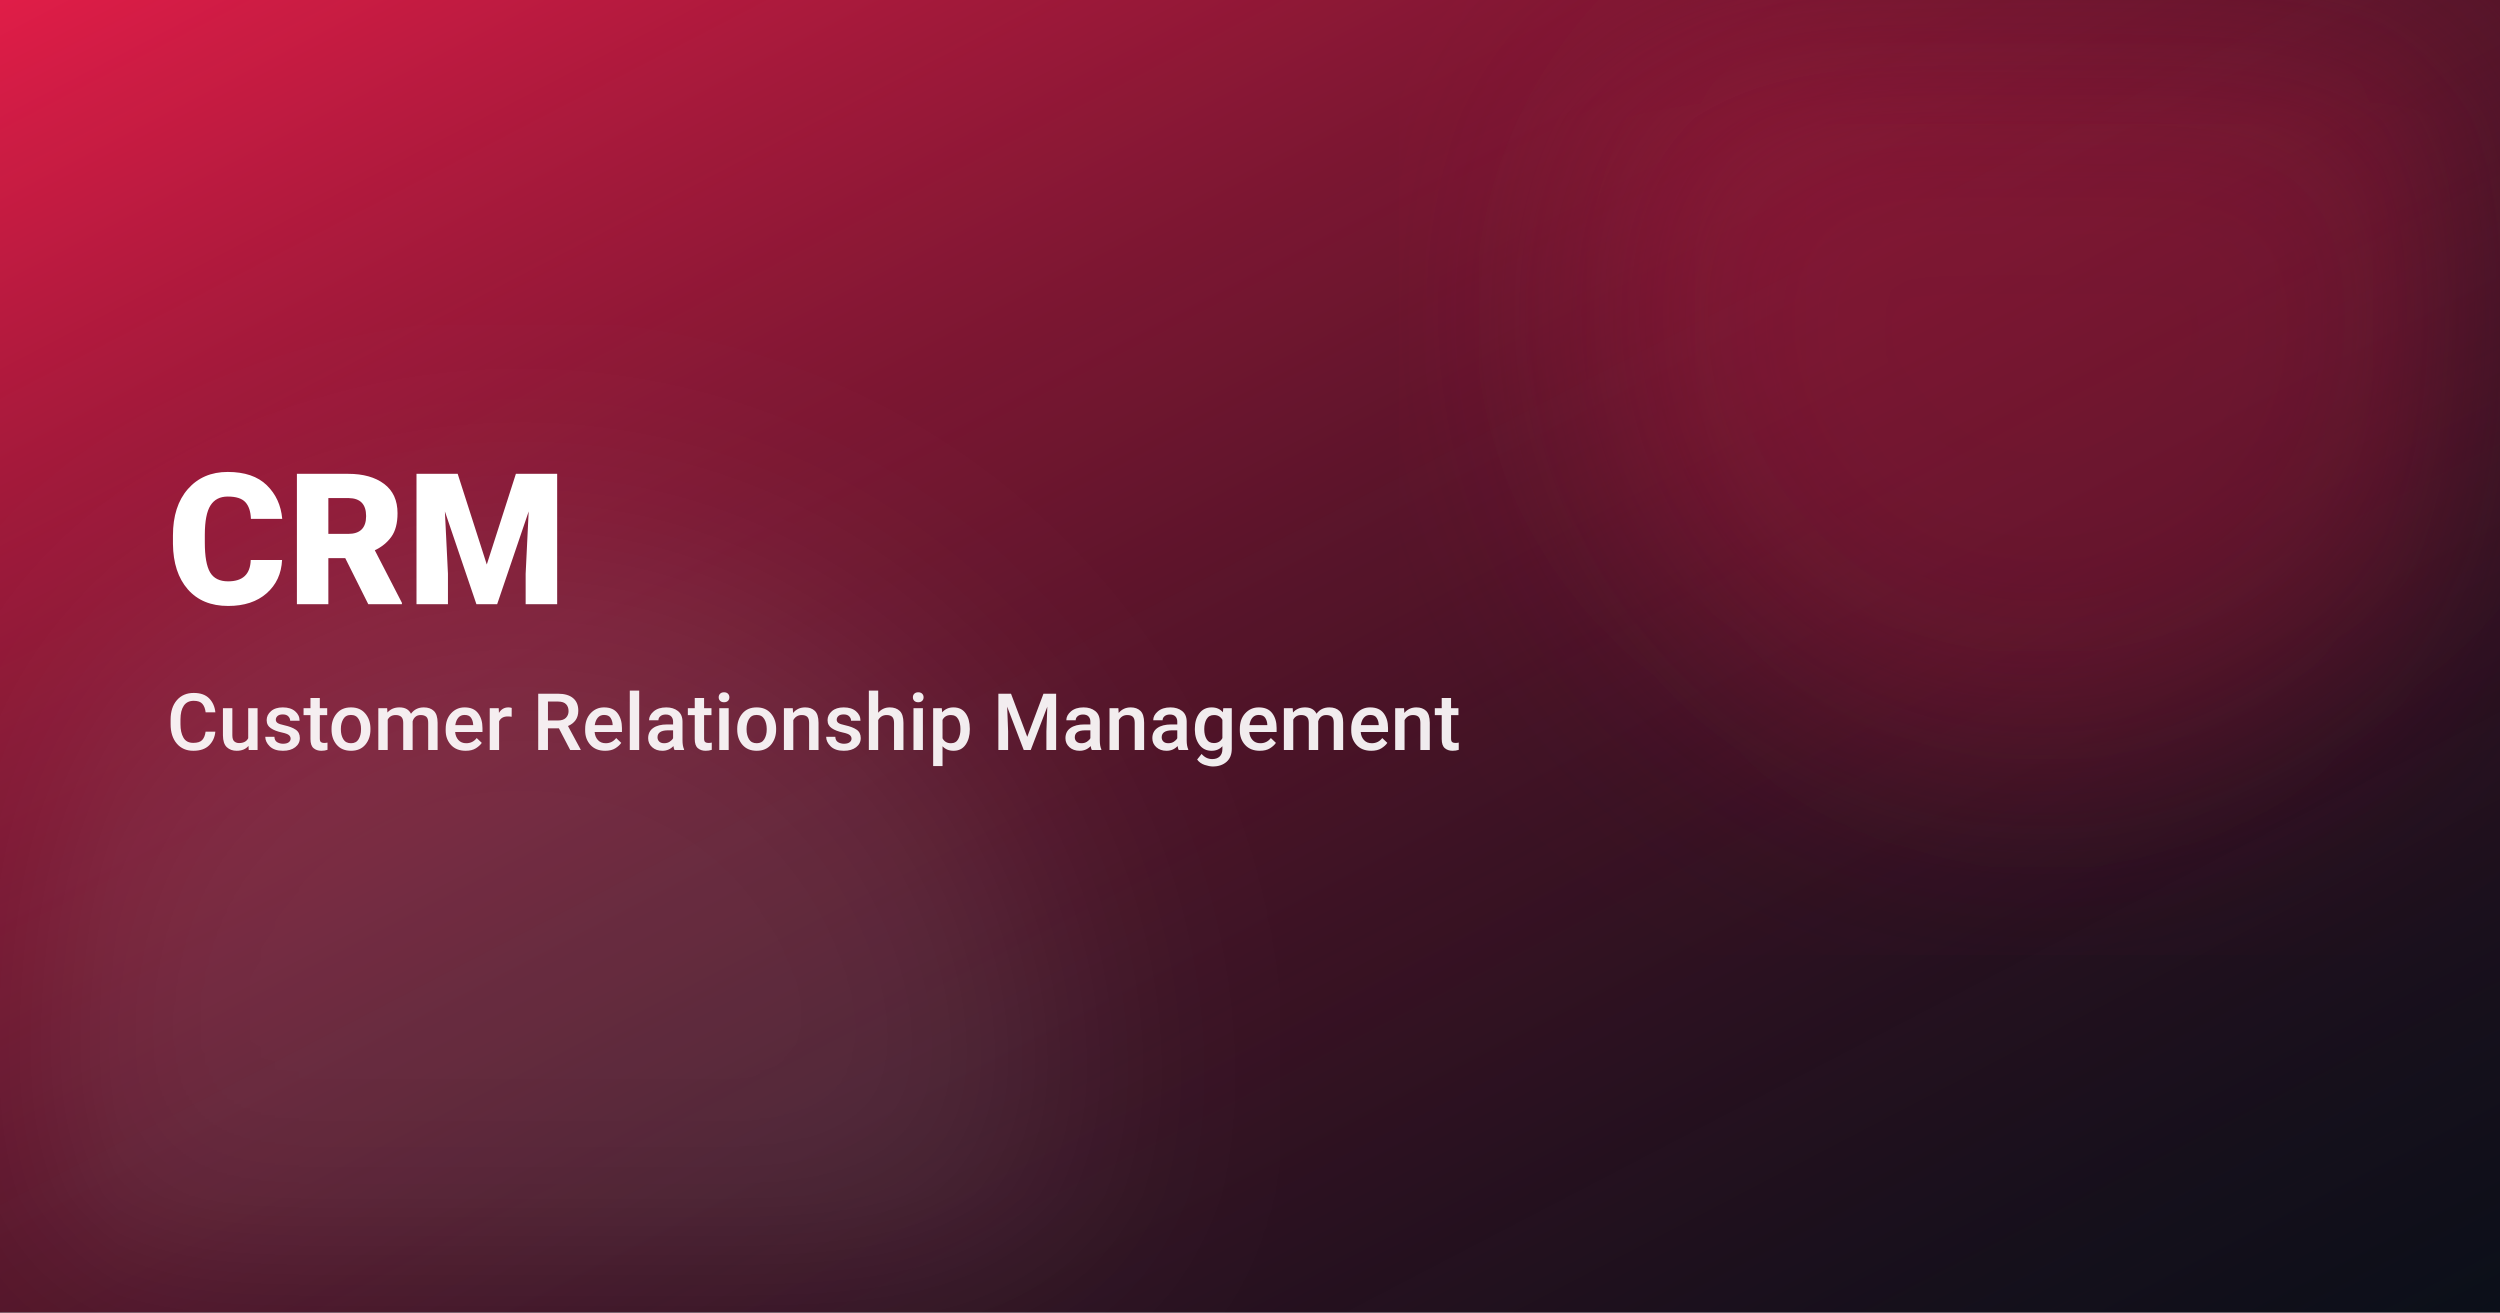
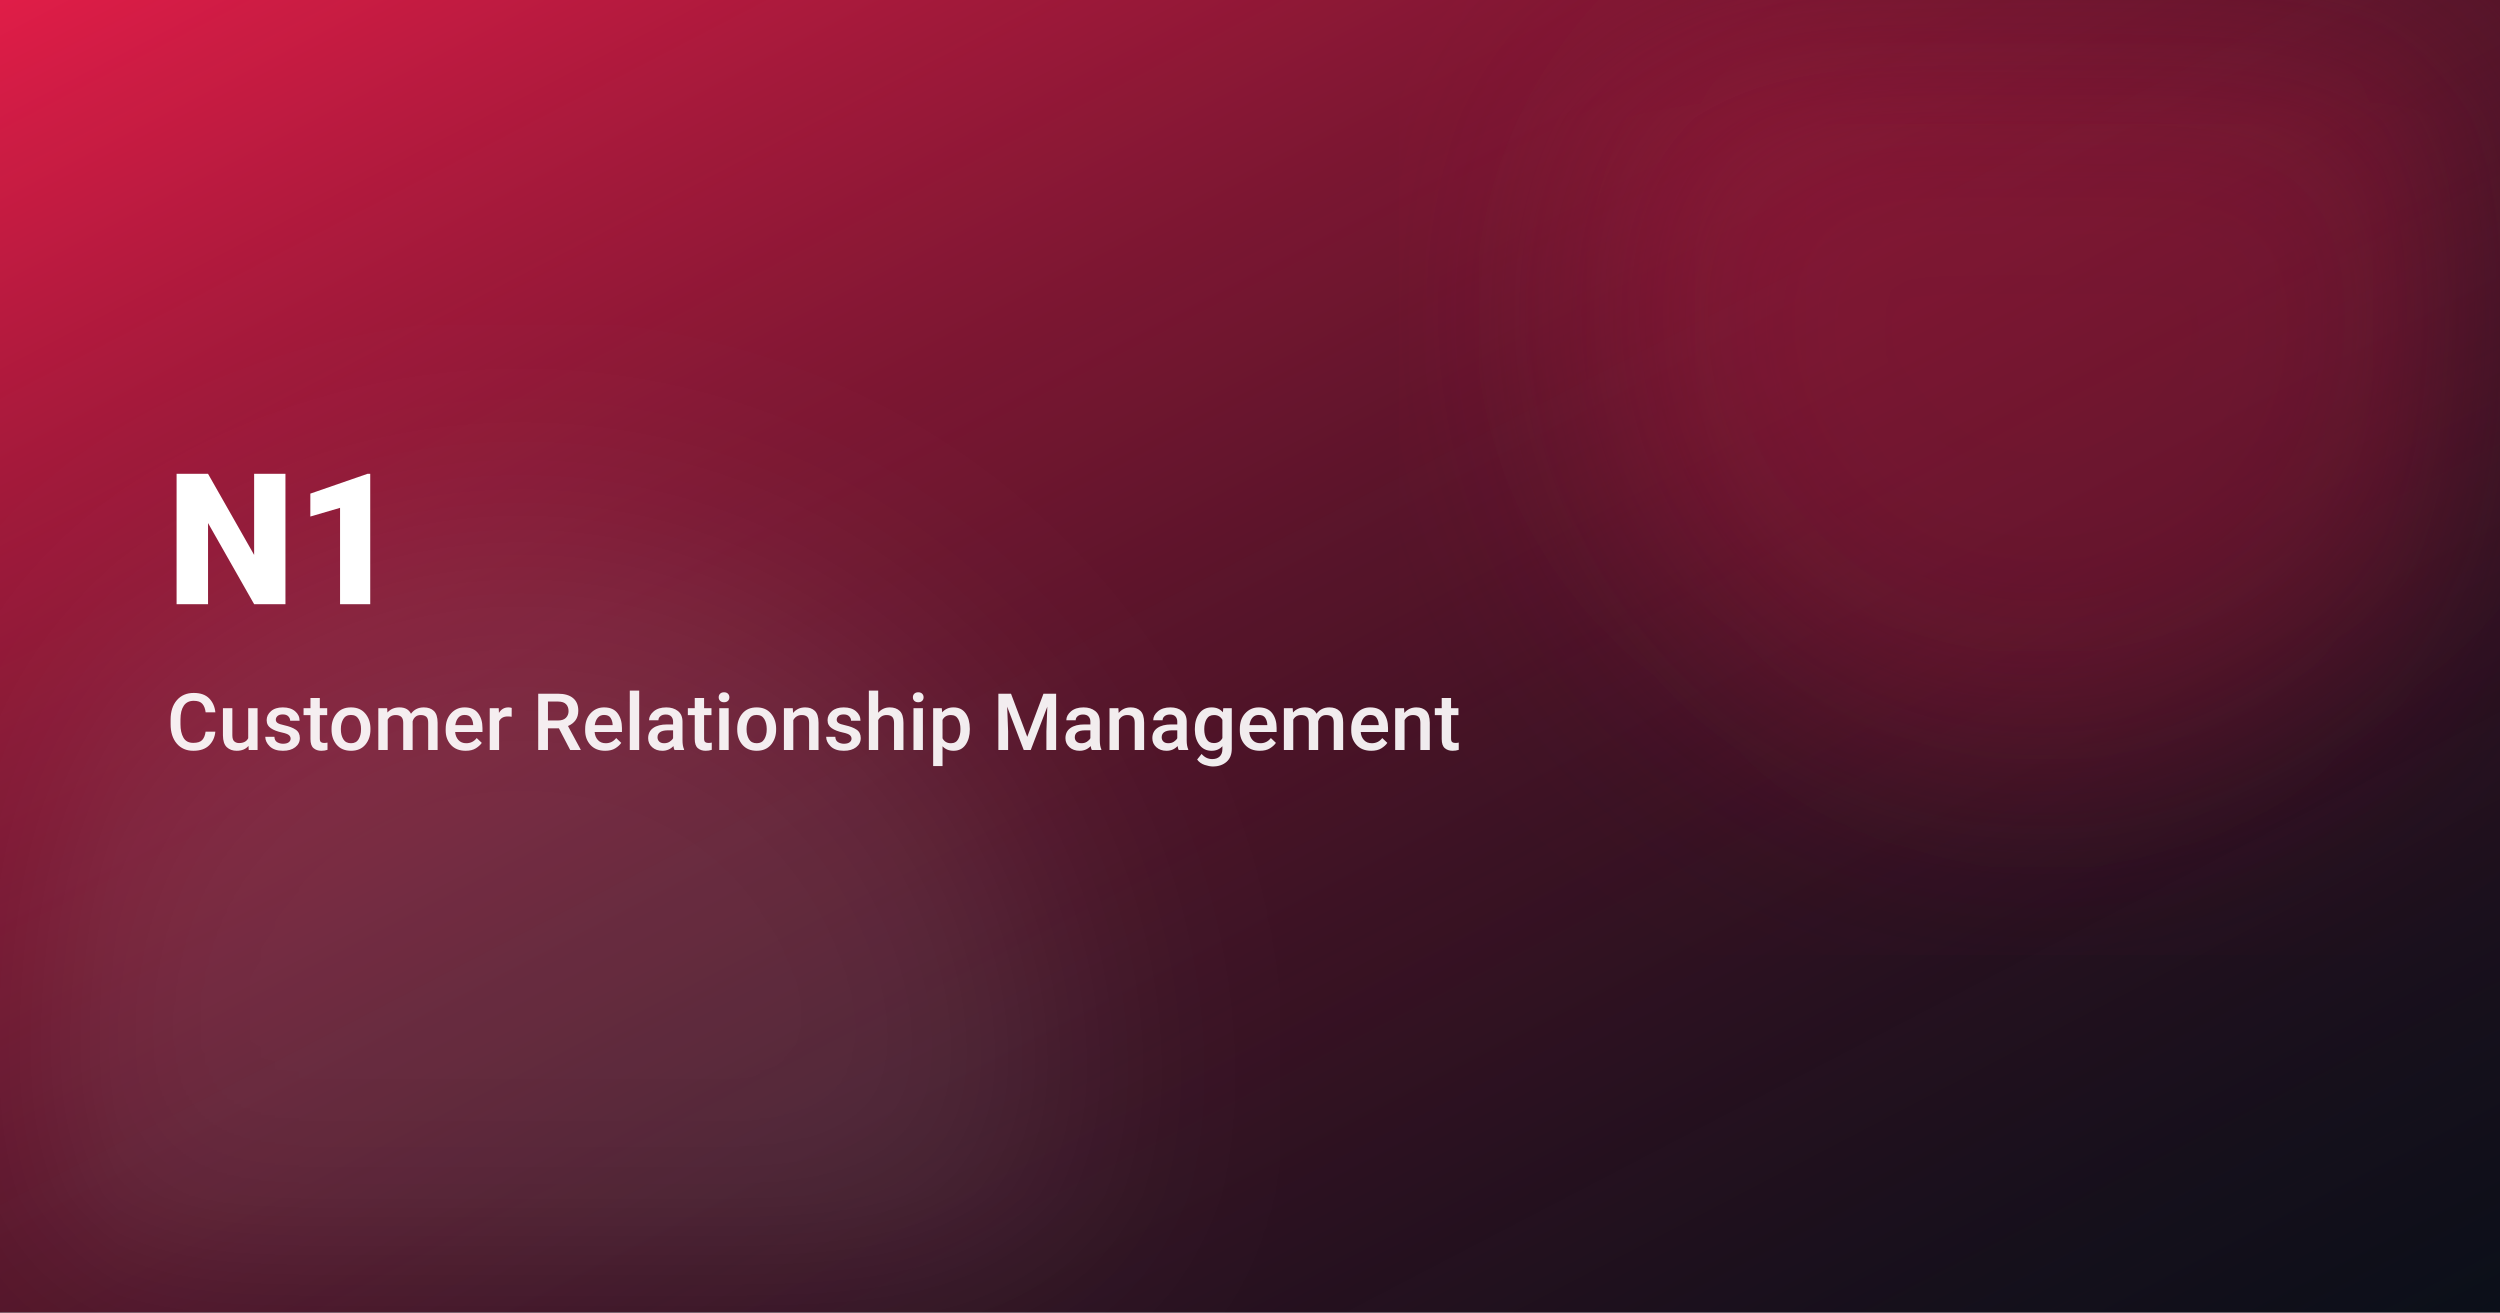
<svg xmlns="http://www.w3.org/2000/svg" width="1200" height="630" viewBox="0 0 1200 630">
  <defs>
    <linearGradient id="bg" x1="0" y1="0" x2="1" y2="1">
      <stop offset="0" stop-color="#e11d48" />
      <stop offset="1" stop-color="#0b0f19" stop-opacity="0.35" />
    </linearGradient>
    <filter id="blur" x="-20%" y="-20%" width="140%" height="140%">
      <feGaussianBlur stdDeviation="60" />
    </filter>
  </defs>
  <rect width="1200" height="630" fill="#0b0f19" />
  <rect width="1200" height="630" fill="url(#bg)" />
  <circle cx="980" cy="150" r="220" fill="#e11d48" opacity="0.28" filter="url(#blur)" />
  <circle cx="250" cy="520" r="260" fill="#ffffff" opacity="0.10" filter="url(#blur)" />
-   <text x="80" y="290" font-family="ui-sans-serif, system-ui, -apple-system, Segoe UI, Roboto, Arial" font-size="88" font-weight="800" fill="#ffffff">CRM</text>
+   <text x="80" y="290" font-family="ui-sans-serif, system-ui, -apple-system, Segoe UI, Roboto, Arial" font-size="88" font-weight="800" fill="#ffffff">N1</text>
  <text x="80" y="360" font-family="ui-sans-serif, system-ui, -apple-system, Segoe UI, Roboto, Arial" font-size="38" font-weight="500" fill="#ffffff" opacity="0.92">Customer Relationship Management</text>
</svg>
